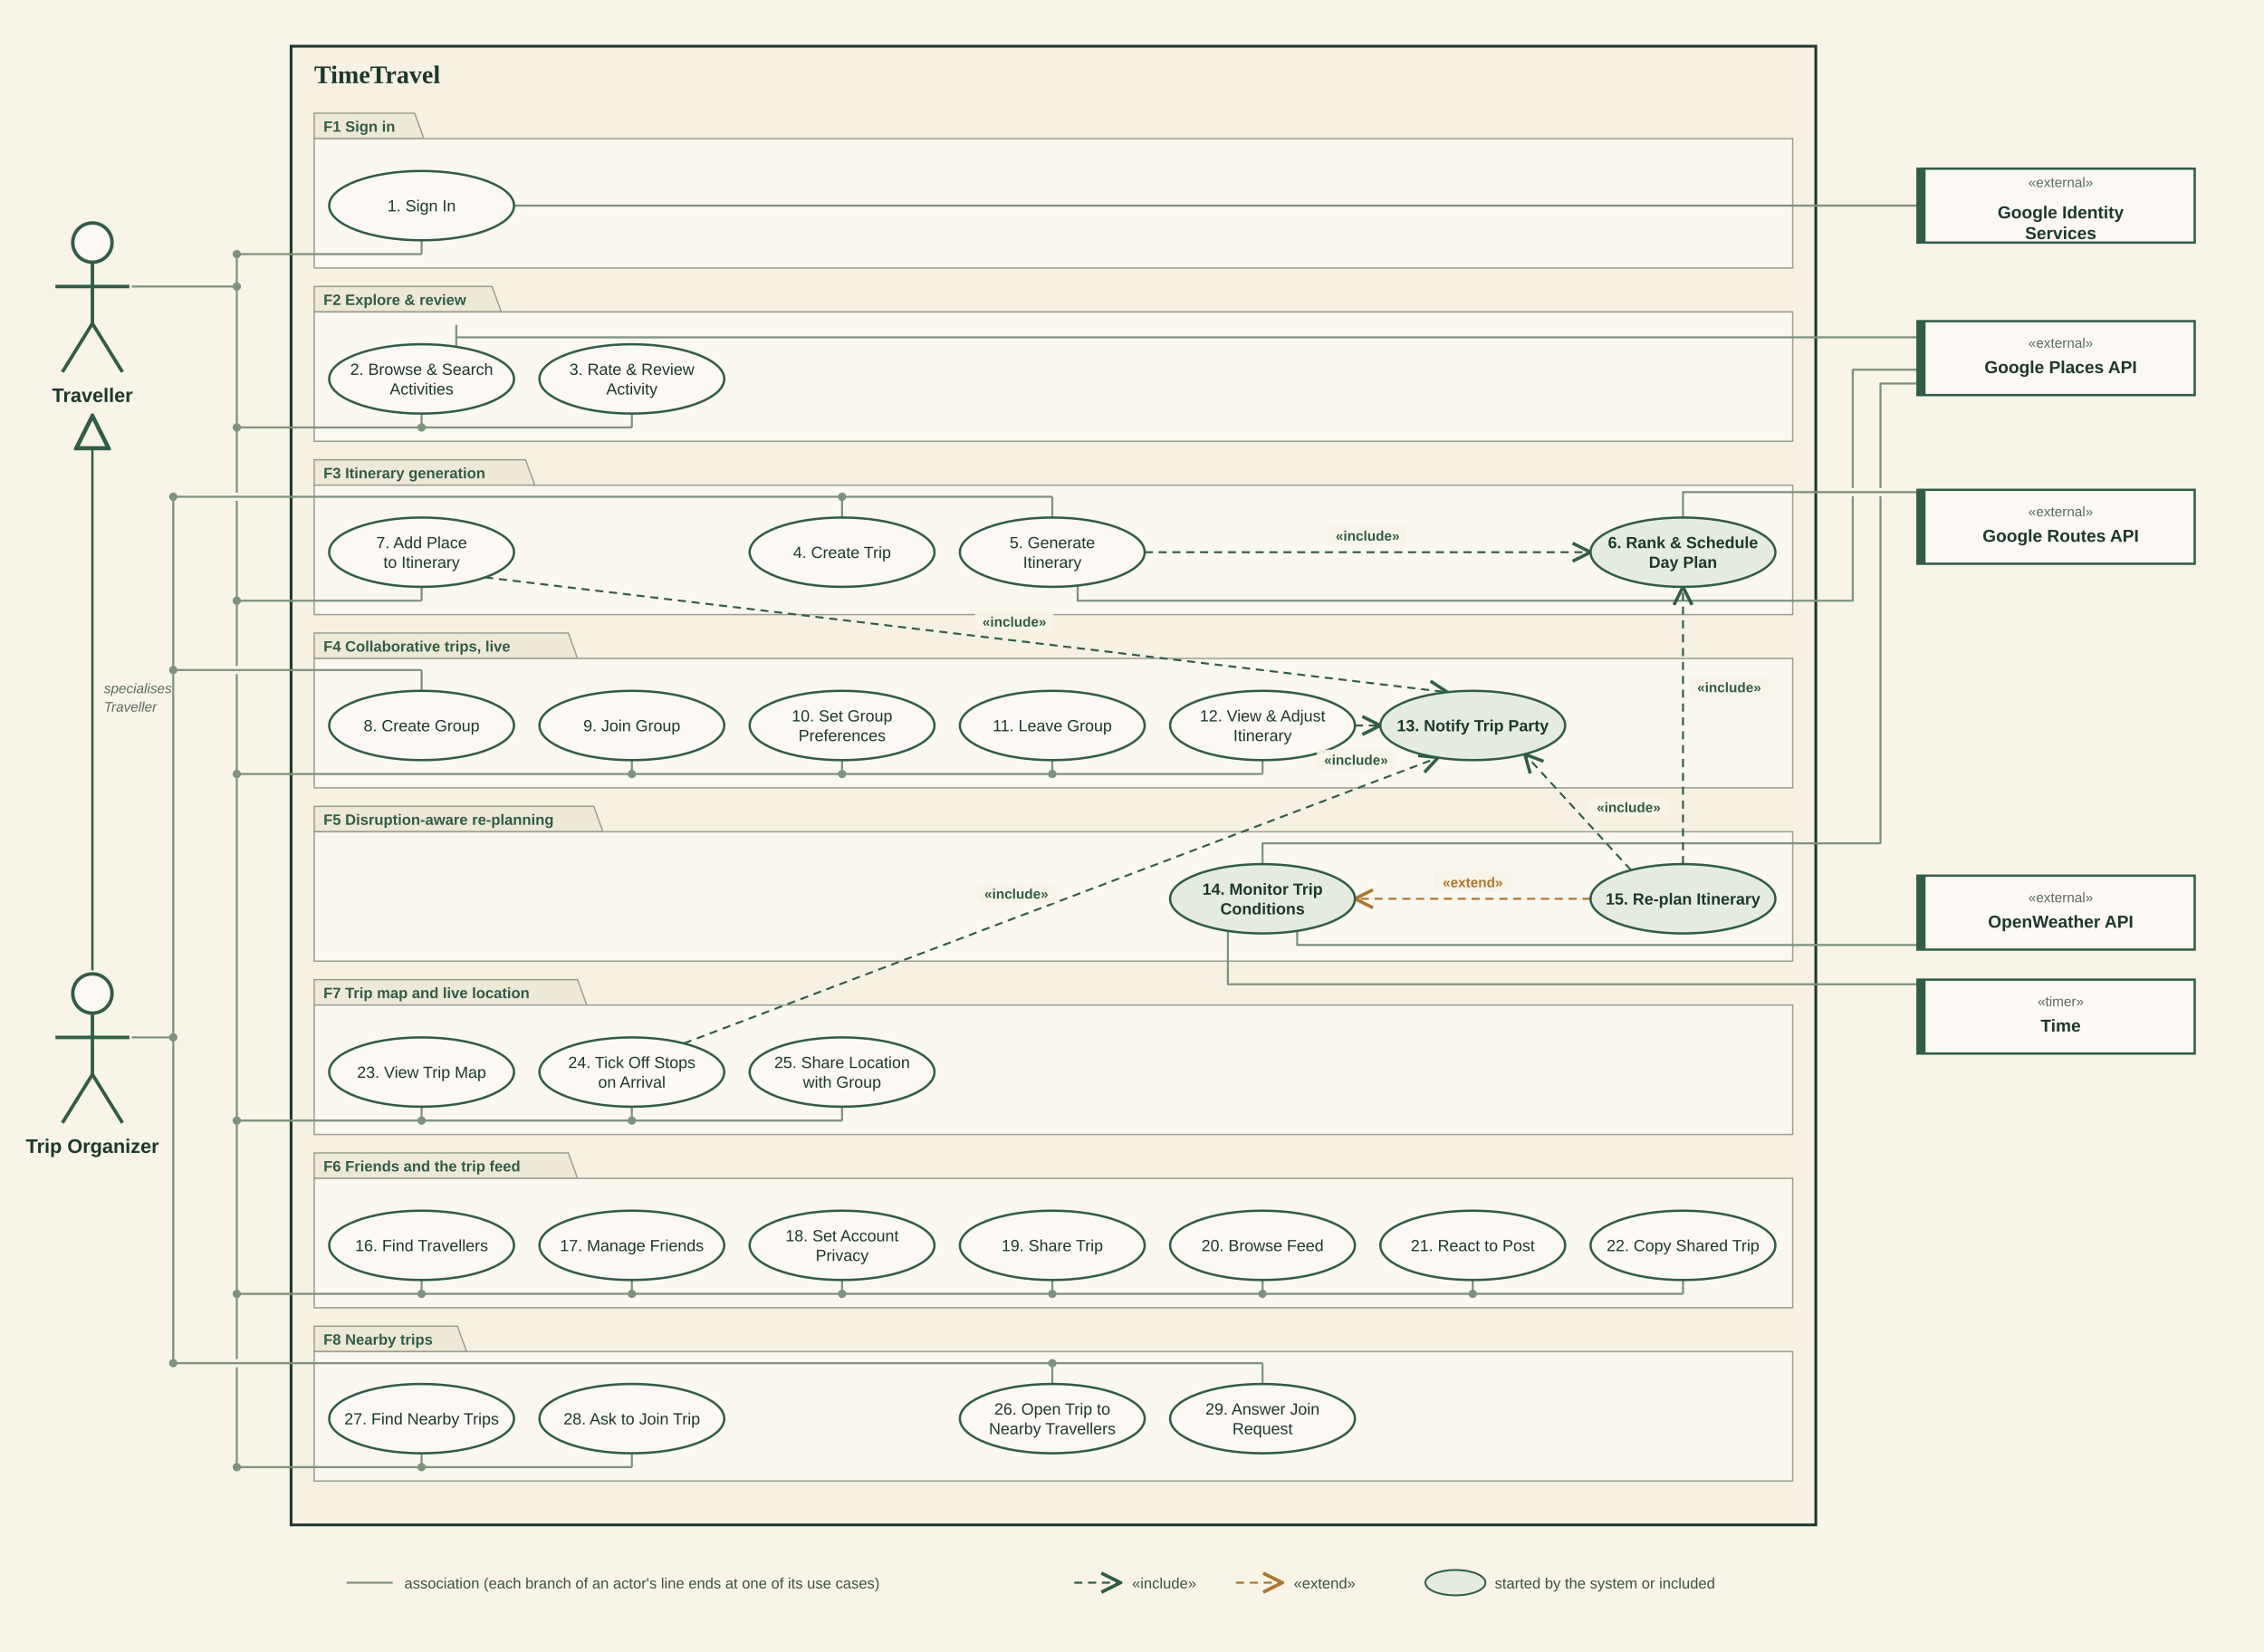
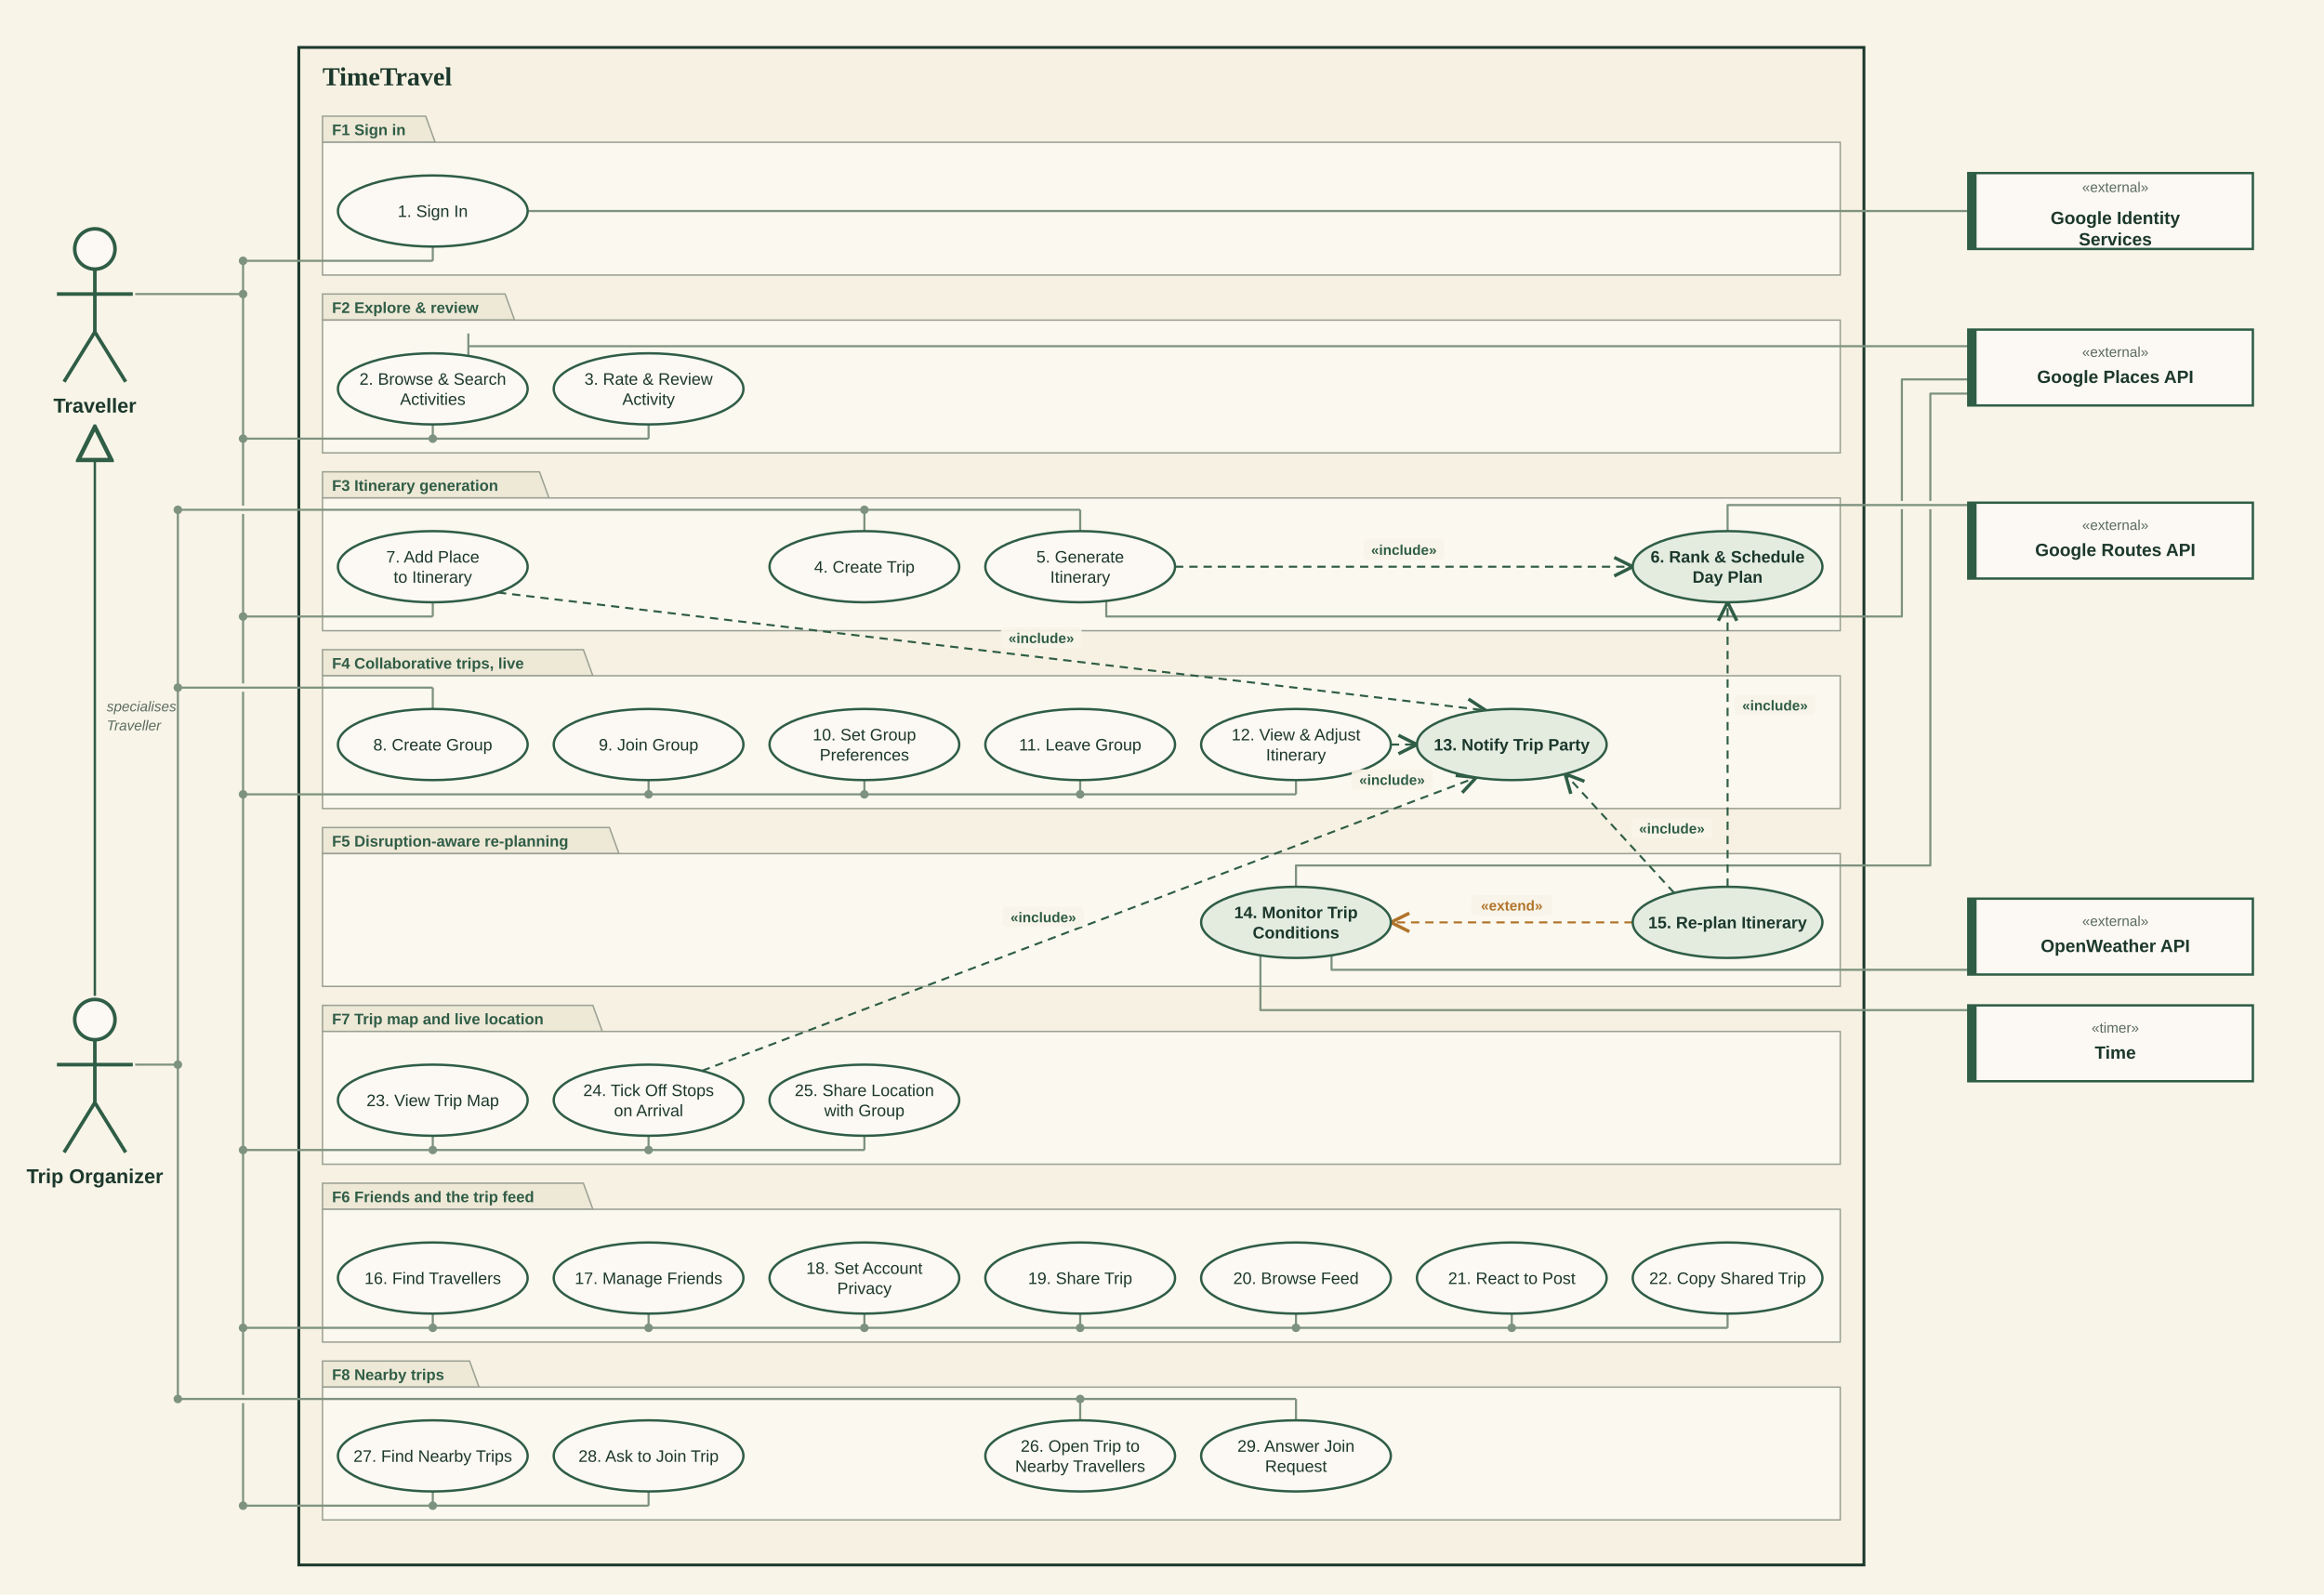
- <svg xmlns="http://www.w3.org/2000/svg" width="1960" height="1430" viewBox="0 0 1960 1430">
+ <svg xmlns="http://www.w3.org/2000/svg" width="1960" height="1345" viewBox="0 0 1960 1345">
  <defs>
    <marker id="open-include" viewBox="0 0 12 12" refX="11" refY="6" markerWidth="11" markerHeight="11" orient="auto-start-reverse">
      <path d="M 1 1 L 11 6 L 1 11" fill="none" stroke="#2F5D46" stroke-width="1.8" />
    </marker>
    <marker id="open-extend" viewBox="0 0 12 12" refX="11" refY="6" markerWidth="11" markerHeight="11" orient="auto-start-reverse">
      <path d="M 1 1 L 11 6 L 1 11" fill="none" stroke="#B0742A" stroke-width="1.8" />
    </marker>
    <marker id="general" viewBox="0 0 16 16" refX="15" refY="8" markerWidth="16" markerHeight="16" orient="auto">
      <path d="M 1 1 L 15 8 L 1 15 Z" fill="#F8F4E8" stroke="#2F5D46" stroke-width="1.8" />
    </marker>
  </defs>
-   <rect width="1960" height="1430" fill="#F8F4E8" />
+   <rect width="1960" height="1345" fill="#F8F4E8" />
  <rect x="252" y="40" width="1320" height="1280" fill="#F6F1E2" stroke="#1C382C" stroke-width="2.4" />
  <text x="272.0" y="72.0" font-family="Georgia, 'Times New Roman', serif" font-size="22" font-weight="bold" font-style="normal" fill="#1C382C" text-anchor="start">TimeTravel</text>
  <path d="M 272 120 L 272 98 L 359 98 L 367 120 Z" fill="#EEE8D6" stroke="#9AA093" stroke-width="1.2" />
  <rect x="272" y="120" width="1280" height="112" fill="#FBF8EF" stroke="#9AA093" stroke-width="1.2" />
  <text x="280.0" y="114.0" font-family="'Segoe UI', 'Helvetica Neue', Arial, sans-serif" font-size="13" font-weight="600" font-style="normal" fill="#2F5D46" text-anchor="start">F1 Sign in</text>
  <path d="M 272 270 L 272 248 L 426 248 L 434 270 Z" fill="#EEE8D6" stroke="#9AA093" stroke-width="1.2" />
  <rect x="272" y="270" width="1280" height="112" fill="#FBF8EF" stroke="#9AA093" stroke-width="1.2" />
  <text x="280.0" y="264.0" font-family="'Segoe UI', 'Helvetica Neue', Arial, sans-serif" font-size="13" font-weight="600" font-style="normal" fill="#2F5D46" text-anchor="start">F2 Explore &amp; review</text>
  <path d="M 272 420 L 272 398 L 455 398 L 463 420 Z" fill="#EEE8D6" stroke="#9AA093" stroke-width="1.2" />
  <rect x="272" y="420" width="1280" height="112" fill="#FBF8EF" stroke="#9AA093" stroke-width="1.2" />
  <text x="280.0" y="414.0" font-family="'Segoe UI', 'Helvetica Neue', Arial, sans-serif" font-size="13" font-weight="600" font-style="normal" fill="#2F5D46" text-anchor="start">F3 Itinerary generation</text>
  <path d="M 272 570 L 272 548 L 492 548 L 500 570 Z" fill="#EEE8D6" stroke="#9AA093" stroke-width="1.2" />
  <rect x="272" y="570" width="1280" height="112" fill="#FBF8EF" stroke="#9AA093" stroke-width="1.2" />
  <text x="280.0" y="564.0" font-family="'Segoe UI', 'Helvetica Neue', Arial, sans-serif" font-size="13" font-weight="600" font-style="normal" fill="#2F5D46" text-anchor="start">F4 Collaborative trips, live</text>
  <path d="M 272 720 L 272 698 L 514 698 L 522 720 Z" fill="#EEE8D6" stroke="#9AA093" stroke-width="1.2" />
  <rect x="272" y="720" width="1280" height="112" fill="#FBF8EF" stroke="#9AA093" stroke-width="1.2" />
  <text x="280.0" y="714.0" font-family="'Segoe UI', 'Helvetica Neue', Arial, sans-serif" font-size="13" font-weight="600" font-style="normal" fill="#2F5D46" text-anchor="start">F5 Disruption-aware re-planning</text>
  <path d="M 272 870 L 272 848 L 500 848 L 508 870 Z" fill="#EEE8D6" stroke="#9AA093" stroke-width="1.2" />
  <rect x="272" y="870" width="1280" height="112" fill="#FBF8EF" stroke="#9AA093" stroke-width="1.2" />
  <text x="280.0" y="864.0" font-family="'Segoe UI', 'Helvetica Neue', Arial, sans-serif" font-size="13" font-weight="600" font-style="normal" fill="#2F5D46" text-anchor="start">F7 Trip map and live location</text>
  <path d="M 272 1020 L 272 998 L 492 998 L 500 1020 Z" fill="#EEE8D6" stroke="#9AA093" stroke-width="1.2" />
  <rect x="272" y="1020" width="1280" height="112" fill="#FBF8EF" stroke="#9AA093" stroke-width="1.2" />
  <text x="280.0" y="1014.0" font-family="'Segoe UI', 'Helvetica Neue', Arial, sans-serif" font-size="13" font-weight="600" font-style="normal" fill="#2F5D46" text-anchor="start">F6 Friends and the trip feed</text>
  <path d="M 272 1170 L 272 1148 L 396 1148 L 404 1170 Z" fill="#EEE8D6" stroke="#9AA093" stroke-width="1.2" />
  <rect x="272" y="1170" width="1280" height="112" fill="#FBF8EF" stroke="#9AA093" stroke-width="1.2" />
  <text x="280.0" y="1164.0" font-family="'Segoe UI', 'Helvetica Neue', Arial, sans-serif" font-size="13" font-weight="600" font-style="normal" fill="#2F5D46" text-anchor="start">F8 Nearby trips</text>
  <path d="M 205.0 220.0 L 205.0 1270.0" fill="none" stroke="#7E937F" stroke-width="1.8" stroke-linejoin="round" />
  <path d="M 205.0 220.0 L 365.0 220.0" fill="none" stroke="#7E937F" stroke-width="1.8" stroke-linejoin="round" />
  <circle cx="205.0" cy="220.0" r="3.6" fill="#7E937F" />
  <path d="M 365.0 220.0 L 365.0 208.0" fill="none" stroke="#7E937F" stroke-width="1.8" stroke-linejoin="round" />
  <path d="M 205.0 370.0 L 547.0 370.0" fill="none" stroke="#7E937F" stroke-width="1.8" stroke-linejoin="round" />
  <circle cx="205.0" cy="370.0" r="3.6" fill="#7E937F" />
  <path d="M 365.0 370.0 L 365.0 358.0" fill="none" stroke="#7E937F" stroke-width="1.8" stroke-linejoin="round" />
  <circle cx="365.0" cy="370.0" r="3.6" fill="#7E937F" />
  <path d="M 547.0 370.0 L 547.0 358.0" fill="none" stroke="#7E937F" stroke-width="1.8" stroke-linejoin="round" />
  <path d="M 205.0 520.0 L 365.0 520.0" fill="none" stroke="#7E937F" stroke-width="1.8" stroke-linejoin="round" />
  <circle cx="205.0" cy="520.0" r="3.6" fill="#7E937F" />
  <path d="M 365.0 520.0 L 365.0 508.0" fill="none" stroke="#7E937F" stroke-width="1.8" stroke-linejoin="round" />
  <path d="M 205.0 670.0 L 1093.0 670.0" fill="none" stroke="#7E937F" stroke-width="1.8" stroke-linejoin="round" />
  <circle cx="205.0" cy="670.0" r="3.6" fill="#7E937F" />
  <path d="M 547.0 670.0 L 547.0 658.0" fill="none" stroke="#7E937F" stroke-width="1.8" stroke-linejoin="round" />
  <circle cx="547.0" cy="670.0" r="3.6" fill="#7E937F" />
  <path d="M 729.0 670.0 L 729.0 658.0" fill="none" stroke="#7E937F" stroke-width="1.8" stroke-linejoin="round" />
  <circle cx="729.0" cy="670.0" r="3.6" fill="#7E937F" />
  <path d="M 911.0 670.0 L 911.0 658.0" fill="none" stroke="#7E937F" stroke-width="1.8" stroke-linejoin="round" />
  <circle cx="911.0" cy="670.0" r="3.6" fill="#7E937F" />
  <path d="M 1093.0 670.0 L 1093.0 658.0" fill="none" stroke="#7E937F" stroke-width="1.8" stroke-linejoin="round" />
  <path d="M 205.0 970.0 L 729.0 970.0" fill="none" stroke="#7E937F" stroke-width="1.8" stroke-linejoin="round" />
  <circle cx="205.0" cy="970.0" r="3.6" fill="#7E937F" />
  <path d="M 365.0 970.0 L 365.0 958.0" fill="none" stroke="#7E937F" stroke-width="1.8" stroke-linejoin="round" />
  <circle cx="365.0" cy="970.0" r="3.6" fill="#7E937F" />
  <path d="M 547.0 970.0 L 547.0 958.0" fill="none" stroke="#7E937F" stroke-width="1.8" stroke-linejoin="round" />
  <circle cx="547.0" cy="970.0" r="3.6" fill="#7E937F" />
  <path d="M 729.0 970.0 L 729.0 958.0" fill="none" stroke="#7E937F" stroke-width="1.8" stroke-linejoin="round" />
  <path d="M 205.0 1120.0 L 1457.0 1120.0" fill="none" stroke="#7E937F" stroke-width="1.8" stroke-linejoin="round" />
  <circle cx="205.0" cy="1120.0" r="3.6" fill="#7E937F" />
  <path d="M 365.0 1120.0 L 365.0 1108.0" fill="none" stroke="#7E937F" stroke-width="1.8" stroke-linejoin="round" />
  <circle cx="365.0" cy="1120.0" r="3.6" fill="#7E937F" />
  <path d="M 547.0 1120.0 L 547.0 1108.0" fill="none" stroke="#7E937F" stroke-width="1.8" stroke-linejoin="round" />
  <circle cx="547.0" cy="1120.0" r="3.6" fill="#7E937F" />
  <path d="M 729.0 1120.0 L 729.0 1108.0" fill="none" stroke="#7E937F" stroke-width="1.8" stroke-linejoin="round" />
  <circle cx="729.0" cy="1120.0" r="3.6" fill="#7E937F" />
  <path d="M 911.0 1120.0 L 911.0 1108.0" fill="none" stroke="#7E937F" stroke-width="1.8" stroke-linejoin="round" />
  <circle cx="911.0" cy="1120.0" r="3.6" fill="#7E937F" />
  <path d="M 1093.0 1120.0 L 1093.0 1108.0" fill="none" stroke="#7E937F" stroke-width="1.8" stroke-linejoin="round" />
  <circle cx="1093.0" cy="1120.0" r="3.6" fill="#7E937F" />
  <path d="M 1275.0 1120.0 L 1275.0 1108.0" fill="none" stroke="#7E937F" stroke-width="1.8" stroke-linejoin="round" />
  <circle cx="1275.0" cy="1120.0" r="3.6" fill="#7E937F" />
  <path d="M 1457.0 1120.0 L 1457.0 1108.0" fill="none" stroke="#7E937F" stroke-width="1.8" stroke-linejoin="round" />
  <path d="M 205.0 1270.0 L 547.0 1270.0" fill="none" stroke="#7E937F" stroke-width="1.8" stroke-linejoin="round" />
  <circle cx="205.0" cy="1270.0" r="3.6" fill="#7E937F" />
  <path d="M 365.0 1270.0 L 365.0 1258.0" fill="none" stroke="#7E937F" stroke-width="1.8" stroke-linejoin="round" />
  <circle cx="365.0" cy="1270.0" r="3.6" fill="#7E937F" />
  <path d="M 547.0 1270.0 L 547.0 1258.0" fill="none" stroke="#7E937F" stroke-width="1.8" stroke-linejoin="round" />
  <path d="M 150.0 430.0 L 150.0 1180.0" fill="none" stroke="#7E937F" stroke-width="1.8" stroke-linejoin="round" />
  <line x1="198" y1="430" x2="212" y2="430" stroke="#F8F4E8" stroke-width="7" />
  <path d="M 150.0 430.0 L 911.0 430.0" fill="none" stroke="#7E937F" stroke-width="1.8" stroke-linejoin="round" />
  <circle cx="150.0" cy="430.0" r="3.6" fill="#7E937F" />
  <path d="M 729.0 430.0 L 729.0 448.0" fill="none" stroke="#7E937F" stroke-width="1.8" stroke-linejoin="round" />
  <circle cx="729.0" cy="430.0" r="3.6" fill="#7E937F" />
  <path d="M 911.0 430.0 L 911.0 448.0" fill="none" stroke="#7E937F" stroke-width="1.8" stroke-linejoin="round" />
  <line x1="198" y1="580" x2="212" y2="580" stroke="#F8F4E8" stroke-width="7" />
  <path d="M 150.0 580.0 L 365.0 580.0" fill="none" stroke="#7E937F" stroke-width="1.8" stroke-linejoin="round" />
  <circle cx="150.0" cy="580.0" r="3.6" fill="#7E937F" />
  <path d="M 365.0 580.0 L 365.0 598.0" fill="none" stroke="#7E937F" stroke-width="1.8" stroke-linejoin="round" />
  <line x1="198" y1="1180" x2="212" y2="1180" stroke="#F8F4E8" stroke-width="7" />
  <path d="M 150.0 1180.0 L 1093.0 1180.0" fill="none" stroke="#7E937F" stroke-width="1.8" stroke-linejoin="round" />
  <circle cx="150.0" cy="1180.0" r="3.6" fill="#7E937F" />
  <path d="M 911.0 1180.0 L 911.0 1198.0" fill="none" stroke="#7E937F" stroke-width="1.8" stroke-linejoin="round" />
  <circle cx="911.0" cy="1180.0" r="3.6" fill="#7E937F" />
  <path d="M 1093.0 1180.0 L 1093.0 1198.0" fill="none" stroke="#7E937F" stroke-width="1.8" stroke-linejoin="round" />
  <circle cx="80" cy="210" r="17" fill="#FCF8F4" stroke="#2F5D46" stroke-width="3" />
  <path d="M 80.0 227.0 L 80.0 280.0" fill="none" stroke="#2F5D46" stroke-width="3" stroke-linejoin="round" />
  <path d="M 48.0 248.0 L 112.0 248.0" fill="none" stroke="#2F5D46" stroke-width="3" stroke-linejoin="round" />
  <path d="M 54.0 322.0 L 80.0 280.0 L 106.0 322.0" fill="none" stroke="#2F5D46" stroke-width="3" stroke-linejoin="round" />
  <text x="80.0" y="348.0" font-family="'Segoe UI', 'Helvetica Neue', Arial, sans-serif" font-size="17" font-weight="bold" font-style="normal" fill="#1C382C" text-anchor="middle">Traveller</text>
  <circle cx="80" cy="860" r="17" fill="#FCF8F4" stroke="#2F5D46" stroke-width="3" />
  <path d="M 80.0 877.0 L 80.0 930.0" fill="none" stroke="#2F5D46" stroke-width="3" stroke-linejoin="round" />
  <path d="M 48.0 898.0 L 112.0 898.0" fill="none" stroke="#2F5D46" stroke-width="3" stroke-linejoin="round" />
  <path d="M 54.0 972.0 L 80.0 930.0 L 106.0 972.0" fill="none" stroke="#2F5D46" stroke-width="3" stroke-linejoin="round" />
  <text x="80.0" y="998.0" font-family="'Segoe UI', 'Helvetica Neue', Arial, sans-serif" font-size="17" font-weight="bold" font-style="normal" fill="#1C382C" text-anchor="middle">Trip Organizer</text>
  <path d="M 114.0 248.0 L 205.0 248.0" fill="none" stroke="#7E937F" stroke-width="1.8" stroke-linejoin="round" />
  <circle cx="205.0" cy="248.0" r="3.6" fill="#7E937F" />
  <path d="M 114.0 898.0 L 150.0 898.0" fill="none" stroke="#7E937F" stroke-width="1.8" stroke-linejoin="round" />
  <circle cx="150.0" cy="898.0" r="3.6" fill="#7E937F" />
  <path d="M 80.0 840.0 L 80.0 360.0" fill="none" stroke="#2F5D46" stroke-width="2" stroke-linejoin="round" marker-end="url(#general)" />
  <text x="90.0" y="600.0" font-family="'Segoe UI', 'Helvetica Neue', Arial, sans-serif" font-size="12" font-weight="normal" font-style="italic" fill="#5A6B5E" text-anchor="start">specialises</text>
  <text x="90.0" y="616.0" font-family="'Segoe UI', 'Helvetica Neue', Arial, sans-serif" font-size="12" font-weight="normal" font-style="italic" fill="#5A6B5E" text-anchor="start">Traveller</text>
  <path d="M 1660.0 320.0 L 1604.0 320.0 L 1604.0 520.0 L 933.0 520.0 L 933.0 506.8" fill="none" stroke="#7E937F" stroke-width="1.8" stroke-linejoin="round" />
  <path d="M 1660.0 332.0 L 1628.0 332.0 L 1628.0 730.0 L 1093.0 730.0 L 1093.0 748.0" fill="none" stroke="#7E937F" stroke-width="1.8" stroke-linejoin="round" />
  <path d="M 1660.0 292.0 L 395.0 292.0 L 395.0 282.0 L 395.0 300.2" fill="none" stroke="#7E937F" stroke-width="1.8" stroke-linejoin="round" />
  <line x1="1597" y1="426" x2="1611" y2="426" stroke="#F8F4E8" stroke-width="7" />
  <line x1="1621" y1="426" x2="1635" y2="426" stroke="#F8F4E8" stroke-width="7" />
  <path d="M 1660.0 426.0 L 1457.0 426.0 L 1457.0 448.0" fill="none" stroke="#7E937F" stroke-width="1.8" stroke-linejoin="round" />
  <path d="M 1660.0 178.0 L 445.0 178.0" fill="none" stroke="#7E937F" stroke-width="1.8" stroke-linejoin="round" />
  <path d="M 1660.0 818.0 L 1123.0 818.0 L 1123.0 805.8" fill="none" stroke="#7E937F" stroke-width="1.8" stroke-linejoin="round" />
  <path d="M 1660.0 852.0 L 1063.0 852.0 L 1063.0 805.8" fill="none" stroke="#7E937F" stroke-width="1.8" stroke-linejoin="round" />
  <rect x="1660" y="146" width="240" height="64" fill="#FCF8F4" stroke="#2F5D46" stroke-width="2" />
  <rect x="1660" y="146" width="7" height="64" fill="#2F5D46" />
  <text x="1784.0" y="162.0" font-family="'Segoe UI', 'Helvetica Neue', Arial, sans-serif" font-size="12" font-weight="normal" font-style="normal" fill="#5A6B5E" text-anchor="middle">«external»</text>
  <text x="1784.0" y="189.0" font-family="'Segoe UI', 'Helvetica Neue', Arial, sans-serif" font-size="15" font-weight="bold" font-style="normal" fill="#1C382C" text-anchor="middle">Google Identity</text>
  <text x="1784.0" y="207.0" font-family="'Segoe UI', 'Helvetica Neue', Arial, sans-serif" font-size="15" font-weight="bold" font-style="normal" fill="#1C382C" text-anchor="middle">Services</text>
  <rect x="1660" y="278" width="240" height="64" fill="#FCF8F4" stroke="#2F5D46" stroke-width="2" />
  <rect x="1660" y="278" width="7" height="64" fill="#2F5D46" />
  <text x="1784.0" y="301.0" font-family="'Segoe UI', 'Helvetica Neue', Arial, sans-serif" font-size="12" font-weight="normal" font-style="normal" fill="#5A6B5E" text-anchor="middle">«external»</text>
  <text x="1784.0" y="323.0" font-family="'Segoe UI', 'Helvetica Neue', Arial, sans-serif" font-size="15" font-weight="bold" font-style="normal" fill="#1C382C" text-anchor="middle">Google Places API</text>
  <rect x="1660" y="424" width="240" height="64" fill="#FCF8F4" stroke="#2F5D46" stroke-width="2" />
  <rect x="1660" y="424" width="7" height="64" fill="#2F5D46" />
  <text x="1784.0" y="447.0" font-family="'Segoe UI', 'Helvetica Neue', Arial, sans-serif" font-size="12" font-weight="normal" font-style="normal" fill="#5A6B5E" text-anchor="middle">«external»</text>
  <text x="1784.0" y="469.0" font-family="'Segoe UI', 'Helvetica Neue', Arial, sans-serif" font-size="15" font-weight="bold" font-style="normal" fill="#1C382C" text-anchor="middle">Google Routes API</text>
  <rect x="1660" y="758" width="240" height="64" fill="#FCF8F4" stroke="#2F5D46" stroke-width="2" />
  <rect x="1660" y="758" width="7" height="64" fill="#2F5D46" />
  <text x="1784.0" y="781.0" font-family="'Segoe UI', 'Helvetica Neue', Arial, sans-serif" font-size="12" font-weight="normal" font-style="normal" fill="#5A6B5E" text-anchor="middle">«external»</text>
  <text x="1784.0" y="803.0" font-family="'Segoe UI', 'Helvetica Neue', Arial, sans-serif" font-size="15" font-weight="bold" font-style="normal" fill="#1C382C" text-anchor="middle">OpenWeather API</text>
  <rect x="1660" y="848" width="240" height="64" fill="#FCF8F4" stroke="#2F5D46" stroke-width="2" />
  <rect x="1660" y="848" width="7" height="64" fill="#2F5D46" />
  <text x="1784.0" y="871.0" font-family="'Segoe UI', 'Helvetica Neue', Arial, sans-serif" font-size="12" font-weight="normal" font-style="normal" fill="#5A6B5E" text-anchor="middle">«timer»</text>
  <text x="1784.0" y="893.0" font-family="'Segoe UI', 'Helvetica Neue', Arial, sans-serif" font-size="15" font-weight="bold" font-style="normal" fill="#1C382C" text-anchor="middle">Time</text>
  <path d="M 991.0 478.0 L 1377.0 478.0" fill="none" stroke="#2F5D46" stroke-width="1.7" stroke-linejoin="round" stroke-dasharray="7 5" marker-end="url(#open-include)" />
  <path d="M 1457.0 748.0 L 1457.0 508.0" fill="none" stroke="#2F5D46" stroke-width="1.7" stroke-linejoin="round" stroke-dasharray="7 5" marker-end="url(#open-include)" />
  <path d="M 420.0 499.8 L 1253.0 599.2" fill="none" stroke="#2F5D46" stroke-width="1.7" stroke-linejoin="round" stroke-dasharray="7 5" marker-end="url(#open-include)" />
  <path d="M 1173.0 628.0 L 1195.0 628.0" fill="none" stroke="#2F5D46" stroke-width="1.7" stroke-linejoin="round" stroke-dasharray="7 5" marker-end="url(#open-include)" />
  <path d="M 1412.0 753.2 L 1320.0 652.8" fill="none" stroke="#2F5D46" stroke-width="1.7" stroke-linejoin="round" stroke-dasharray="7 5" marker-end="url(#open-include)" />
  <path d="M 592.0 903.2 L 1245.0 655.8" fill="none" stroke="#2F5D46" stroke-width="1.7" stroke-linejoin="round" stroke-dasharray="7 5" marker-end="url(#open-include)" />
  <path d="M 1377.0 778.0 L 1173.0 778.0" fill="none" stroke="#B0742A" stroke-width="1.7" stroke-linejoin="round" stroke-dasharray="7 5" marker-end="url(#open-extend)" />
  <ellipse cx="365" cy="178" rx="80" ry="30" fill="#FCF8F4" stroke="#2F5D46" stroke-width="2" />
  <text x="365.0" y="183.0" font-family="'Segoe UI', 'Helvetica Neue', Arial, sans-serif" font-size="14" font-weight="normal" font-style="normal" fill="#1C382C" text-anchor="middle">1. Sign In</text>
  <ellipse cx="365" cy="328" rx="80" ry="30" fill="#FCF8F4" stroke="#2F5D46" stroke-width="2" />
  <text x="365.0" y="324.5" font-family="'Segoe UI', 'Helvetica Neue', Arial, sans-serif" font-size="14" font-weight="normal" font-style="normal" fill="#1C382C" text-anchor="middle">2. Browse &amp; Search</text>
  <text x="365.0" y="341.5" font-family="'Segoe UI', 'Helvetica Neue', Arial, sans-serif" font-size="14" font-weight="normal" font-style="normal" fill="#1C382C" text-anchor="middle">Activities</text>
  <ellipse cx="547" cy="328" rx="80" ry="30" fill="#FCF8F4" stroke="#2F5D46" stroke-width="2" />
  <text x="547.0" y="324.5" font-family="'Segoe UI', 'Helvetica Neue', Arial, sans-serif" font-size="14" font-weight="normal" font-style="normal" fill="#1C382C" text-anchor="middle">3. Rate &amp; Review</text>
  <text x="547.0" y="341.5" font-family="'Segoe UI', 'Helvetica Neue', Arial, sans-serif" font-size="14" font-weight="normal" font-style="normal" fill="#1C382C" text-anchor="middle">Activity</text>
  <ellipse cx="365" cy="478" rx="80" ry="30" fill="#FCF8F4" stroke="#2F5D46" stroke-width="2" />
  <text x="365.0" y="474.5" font-family="'Segoe UI', 'Helvetica Neue', Arial, sans-serif" font-size="14" font-weight="normal" font-style="normal" fill="#1C382C" text-anchor="middle">7. Add Place</text>
  <text x="365.0" y="491.5" font-family="'Segoe UI', 'Helvetica Neue', Arial, sans-serif" font-size="14" font-weight="normal" font-style="normal" fill="#1C382C" text-anchor="middle">to Itinerary</text>
  <ellipse cx="729" cy="478" rx="80" ry="30" fill="#FCF8F4" stroke="#2F5D46" stroke-width="2" />
  <text x="729.0" y="483.0" font-family="'Segoe UI', 'Helvetica Neue', Arial, sans-serif" font-size="14" font-weight="normal" font-style="normal" fill="#1C382C" text-anchor="middle">4. Create Trip</text>
  <ellipse cx="911" cy="478" rx="80" ry="30" fill="#FCF8F4" stroke="#2F5D46" stroke-width="2" />
  <text x="911.0" y="474.5" font-family="'Segoe UI', 'Helvetica Neue', Arial, sans-serif" font-size="14" font-weight="normal" font-style="normal" fill="#1C382C" text-anchor="middle">5. Generate</text>
  <text x="911.0" y="491.5" font-family="'Segoe UI', 'Helvetica Neue', Arial, sans-serif" font-size="14" font-weight="normal" font-style="normal" fill="#1C382C" text-anchor="middle">Itinerary</text>
  <ellipse cx="1457" cy="478" rx="80" ry="30" fill="#E4ECE0" stroke="#2F5D46" stroke-width="2" />
  <text x="1457.0" y="474.5" font-family="'Segoe UI', 'Helvetica Neue', Arial, sans-serif" font-size="14" font-weight="600" font-style="normal" fill="#1C382C" text-anchor="middle">6. Rank &amp; Schedule</text>
  <text x="1457.0" y="491.5" font-family="'Segoe UI', 'Helvetica Neue', Arial, sans-serif" font-size="14" font-weight="600" font-style="normal" fill="#1C382C" text-anchor="middle">Day Plan</text>
  <ellipse cx="365" cy="628" rx="80" ry="30" fill="#FCF8F4" stroke="#2F5D46" stroke-width="2" />
  <text x="365.0" y="633.0" font-family="'Segoe UI', 'Helvetica Neue', Arial, sans-serif" font-size="14" font-weight="normal" font-style="normal" fill="#1C382C" text-anchor="middle">8. Create Group</text>
  <ellipse cx="547" cy="628" rx="80" ry="30" fill="#FCF8F4" stroke="#2F5D46" stroke-width="2" />
  <text x="547.0" y="633.0" font-family="'Segoe UI', 'Helvetica Neue', Arial, sans-serif" font-size="14" font-weight="normal" font-style="normal" fill="#1C382C" text-anchor="middle">9. Join Group</text>
  <ellipse cx="729" cy="628" rx="80" ry="30" fill="#FCF8F4" stroke="#2F5D46" stroke-width="2" />
  <text x="729.0" y="624.5" font-family="'Segoe UI', 'Helvetica Neue', Arial, sans-serif" font-size="14" font-weight="normal" font-style="normal" fill="#1C382C" text-anchor="middle">10. Set Group</text>
  <text x="729.0" y="641.5" font-family="'Segoe UI', 'Helvetica Neue', Arial, sans-serif" font-size="14" font-weight="normal" font-style="normal" fill="#1C382C" text-anchor="middle">Preferences</text>
  <ellipse cx="911" cy="628" rx="80" ry="30" fill="#FCF8F4" stroke="#2F5D46" stroke-width="2" />
  <text x="911.0" y="633.0" font-family="'Segoe UI', 'Helvetica Neue', Arial, sans-serif" font-size="14" font-weight="normal" font-style="normal" fill="#1C382C" text-anchor="middle">11. Leave Group</text>
  <ellipse cx="1093" cy="628" rx="80" ry="30" fill="#FCF8F4" stroke="#2F5D46" stroke-width="2" />
  <text x="1093.0" y="624.5" font-family="'Segoe UI', 'Helvetica Neue', Arial, sans-serif" font-size="14" font-weight="normal" font-style="normal" fill="#1C382C" text-anchor="middle">12. View &amp; Adjust</text>
  <text x="1093.0" y="641.5" font-family="'Segoe UI', 'Helvetica Neue', Arial, sans-serif" font-size="14" font-weight="normal" font-style="normal" fill="#1C382C" text-anchor="middle">Itinerary</text>
  <ellipse cx="1275" cy="628" rx="80" ry="30" fill="#E4ECE0" stroke="#2F5D46" stroke-width="2" />
  <text x="1275.0" y="633.0" font-family="'Segoe UI', 'Helvetica Neue', Arial, sans-serif" font-size="14" font-weight="600" font-style="normal" fill="#1C382C" text-anchor="middle">13. Notify Trip Party</text>
  <ellipse cx="1093" cy="778" rx="80" ry="30" fill="#E4ECE0" stroke="#2F5D46" stroke-width="2" />
  <text x="1093.0" y="774.5" font-family="'Segoe UI', 'Helvetica Neue', Arial, sans-serif" font-size="14" font-weight="600" font-style="normal" fill="#1C382C" text-anchor="middle">14. Monitor Trip</text>
  <text x="1093.0" y="791.5" font-family="'Segoe UI', 'Helvetica Neue', Arial, sans-serif" font-size="14" font-weight="600" font-style="normal" fill="#1C382C" text-anchor="middle">Conditions</text>
  <ellipse cx="1457" cy="778" rx="80" ry="30" fill="#E4ECE0" stroke="#2F5D46" stroke-width="2" />
  <text x="1457.0" y="783.0" font-family="'Segoe UI', 'Helvetica Neue', Arial, sans-serif" font-size="14" font-weight="600" font-style="normal" fill="#1C382C" text-anchor="middle">15. Re-plan Itinerary</text>
  <ellipse cx="365" cy="928" rx="80" ry="30" fill="#FCF8F4" stroke="#2F5D46" stroke-width="2" />
  <text x="365.0" y="933.0" font-family="'Segoe UI', 'Helvetica Neue', Arial, sans-serif" font-size="14" font-weight="normal" font-style="normal" fill="#1C382C" text-anchor="middle">23. View Trip Map</text>
  <ellipse cx="547" cy="928" rx="80" ry="30" fill="#FCF8F4" stroke="#2F5D46" stroke-width="2" />
  <text x="547.0" y="924.5" font-family="'Segoe UI', 'Helvetica Neue', Arial, sans-serif" font-size="14" font-weight="normal" font-style="normal" fill="#1C382C" text-anchor="middle">24. Tick Off Stops</text>
  <text x="547.0" y="941.5" font-family="'Segoe UI', 'Helvetica Neue', Arial, sans-serif" font-size="14" font-weight="normal" font-style="normal" fill="#1C382C" text-anchor="middle">on Arrival</text>
  <ellipse cx="729" cy="928" rx="80" ry="30" fill="#FCF8F4" stroke="#2F5D46" stroke-width="2" />
  <text x="729.0" y="924.5" font-family="'Segoe UI', 'Helvetica Neue', Arial, sans-serif" font-size="14" font-weight="normal" font-style="normal" fill="#1C382C" text-anchor="middle">25. Share Location</text>
  <text x="729.0" y="941.5" font-family="'Segoe UI', 'Helvetica Neue', Arial, sans-serif" font-size="14" font-weight="normal" font-style="normal" fill="#1C382C" text-anchor="middle">with Group</text>
  <ellipse cx="365" cy="1078" rx="80" ry="30" fill="#FCF8F4" stroke="#2F5D46" stroke-width="2" />
  <text x="365.0" y="1083.0" font-family="'Segoe UI', 'Helvetica Neue', Arial, sans-serif" font-size="14" font-weight="normal" font-style="normal" fill="#1C382C" text-anchor="middle">16. Find Travellers</text>
  <ellipse cx="547" cy="1078" rx="80" ry="30" fill="#FCF8F4" stroke="#2F5D46" stroke-width="2" />
  <text x="547.0" y="1083.0" font-family="'Segoe UI', 'Helvetica Neue', Arial, sans-serif" font-size="14" font-weight="normal" font-style="normal" fill="#1C382C" text-anchor="middle">17. Manage Friends</text>
  <ellipse cx="729" cy="1078" rx="80" ry="30" fill="#FCF8F4" stroke="#2F5D46" stroke-width="2" />
  <text x="729.0" y="1074.5" font-family="'Segoe UI', 'Helvetica Neue', Arial, sans-serif" font-size="14" font-weight="normal" font-style="normal" fill="#1C382C" text-anchor="middle">18. Set Account</text>
  <text x="729.0" y="1091.5" font-family="'Segoe UI', 'Helvetica Neue', Arial, sans-serif" font-size="14" font-weight="normal" font-style="normal" fill="#1C382C" text-anchor="middle">Privacy</text>
  <ellipse cx="911" cy="1078" rx="80" ry="30" fill="#FCF8F4" stroke="#2F5D46" stroke-width="2" />
  <text x="911.0" y="1083.0" font-family="'Segoe UI', 'Helvetica Neue', Arial, sans-serif" font-size="14" font-weight="normal" font-style="normal" fill="#1C382C" text-anchor="middle">19. Share Trip</text>
  <ellipse cx="1093" cy="1078" rx="80" ry="30" fill="#FCF8F4" stroke="#2F5D46" stroke-width="2" />
  <text x="1093.0" y="1083.0" font-family="'Segoe UI', 'Helvetica Neue', Arial, sans-serif" font-size="14" font-weight="normal" font-style="normal" fill="#1C382C" text-anchor="middle">20. Browse Feed</text>
  <ellipse cx="1275" cy="1078" rx="80" ry="30" fill="#FCF8F4" stroke="#2F5D46" stroke-width="2" />
  <text x="1275.0" y="1083.0" font-family="'Segoe UI', 'Helvetica Neue', Arial, sans-serif" font-size="14" font-weight="normal" font-style="normal" fill="#1C382C" text-anchor="middle">21. React to Post</text>
  <ellipse cx="1457" cy="1078" rx="80" ry="30" fill="#FCF8F4" stroke="#2F5D46" stroke-width="2" />
  <text x="1457.0" y="1083.0" font-family="'Segoe UI', 'Helvetica Neue', Arial, sans-serif" font-size="14" font-weight="normal" font-style="normal" fill="#1C382C" text-anchor="middle">22. Copy Shared Trip</text>
  <ellipse cx="365" cy="1228" rx="80" ry="30" fill="#FCF8F4" stroke="#2F5D46" stroke-width="2" />
  <text x="365.0" y="1233.0" font-family="'Segoe UI', 'Helvetica Neue', Arial, sans-serif" font-size="14" font-weight="normal" font-style="normal" fill="#1C382C" text-anchor="middle">27. Find Nearby Trips</text>
  <ellipse cx="547" cy="1228" rx="80" ry="30" fill="#FCF8F4" stroke="#2F5D46" stroke-width="2" />
  <text x="547.0" y="1233.0" font-family="'Segoe UI', 'Helvetica Neue', Arial, sans-serif" font-size="14" font-weight="normal" font-style="normal" fill="#1C382C" text-anchor="middle">28. Ask to Join Trip</text>
  <ellipse cx="911" cy="1228" rx="80" ry="30" fill="#FCF8F4" stroke="#2F5D46" stroke-width="2" />
  <text x="911.0" y="1224.5" font-family="'Segoe UI', 'Helvetica Neue', Arial, sans-serif" font-size="14" font-weight="normal" font-style="normal" fill="#1C382C" text-anchor="middle">26. Open Trip to</text>
  <text x="911.0" y="1241.5" font-family="'Segoe UI', 'Helvetica Neue', Arial, sans-serif" font-size="14" font-weight="normal" font-style="normal" fill="#1C382C" text-anchor="middle">Nearby Travellers</text>
  <ellipse cx="1093" cy="1228" rx="80" ry="30" fill="#FCF8F4" stroke="#2F5D46" stroke-width="2" />
  <text x="1093.0" y="1224.5" font-family="'Segoe UI', 'Helvetica Neue', Arial, sans-serif" font-size="14" font-weight="normal" font-style="normal" fill="#1C382C" text-anchor="middle">29. Answer Join</text>
  <text x="1093.0" y="1241.5" font-family="'Segoe UI', 'Helvetica Neue', Arial, sans-serif" font-size="14" font-weight="normal" font-style="normal" fill="#1C382C" text-anchor="middle">Request</text>
  <rect x="1150.0" y="455.0" width="68" height="17" rx="3" fill="#F8F4E8" opacity="0.92" />
  <text x="1184.0" y="468.0" font-family="'Segoe UI', 'Helvetica Neue', Arial, sans-serif" font-size="12" font-weight="600" font-style="normal" fill="#2F5D46" text-anchor="middle">«include»</text>
  <rect x="1463.0" y="586.2" width="68" height="17" rx="3" fill="#F8F4E8" opacity="0.92" />
  <text x="1497.0" y="599.2" font-family="'Segoe UI', 'Helvetica Neue', Arial, sans-serif" font-size="12" font-weight="600" font-style="normal" fill="#2F5D46" text-anchor="middle">«include»</text>
  <rect x="844.15" y="529.44" width="68" height="17" rx="3" fill="#F8F4E8" opacity="0.92" />
  <text x="878.2" y="542.4" font-family="'Segoe UI', 'Helvetica Neue', Arial, sans-serif" font-size="12" font-weight="600" font-style="normal" fill="#2F5D46" text-anchor="middle">«include»</text>
  <rect x="1140.0" y="649.0" width="68" height="17" rx="3" fill="#F8F4E8" opacity="0.92" />
  <text x="1174.0" y="662.0" font-family="'Segoe UI', 'Helvetica Neue', Arial, sans-serif" font-size="12" font-weight="600" font-style="normal" fill="#2F5D46" text-anchor="middle">«include»</text>
  <rect x="1376.0" y="690.0" width="68" height="17" rx="3" fill="#F8F4E8" opacity="0.92" />
  <text x="1410.0" y="703.0" font-family="'Segoe UI', 'Helvetica Neue', Arial, sans-serif" font-size="12" font-weight="600" font-style="normal" fill="#2F5D46" text-anchor="middle">«include»</text>
  <rect x="845.85" y="764.873" width="68" height="17" rx="3" fill="#F8F4E8" opacity="0.92" />
  <text x="879.9" y="777.9" font-family="'Segoe UI', 'Helvetica Neue', Arial, sans-serif" font-size="12" font-weight="600" font-style="normal" fill="#2F5D46" text-anchor="middle">«include»</text>
  <rect x="1241.0" y="755.0" width="68" height="17" rx="3" fill="#F8F4E8" opacity="0.92" />
  <text x="1275.0" y="768.0" font-family="'Segoe UI', 'Helvetica Neue', Arial, sans-serif" font-size="12" font-weight="600" font-style="normal" fill="#B0742A" text-anchor="middle">«extend»</text>
-   <path d="M 300.0 1370.0 L 340.0 1370.0" fill="none" stroke="#7E937F" stroke-width="1.8" stroke-linejoin="round" />
-   <text x="350.0" y="1375.0" font-family="'Segoe UI', 'Helvetica Neue', Arial, sans-serif" font-size="13" font-weight="normal" font-style="normal" fill="#3F4F45" text-anchor="start">association (each branch of an actor's line ends at one of its use cases)</text>
-   <path d="M 930.0 1370.0 L 970.0 1370.0" fill="none" stroke="#2F5D46" stroke-width="1.8" stroke-linejoin="round" stroke-dasharray="7 5" marker-end="url(#open-include)" />
-   <text x="980.0" y="1375.0" font-family="'Segoe UI', 'Helvetica Neue', Arial, sans-serif" font-size="13" font-weight="normal" font-style="normal" fill="#3F4F45" text-anchor="start">«include»</text>
-   <path d="M 1070.0 1370.0 L 1110.0 1370.0" fill="none" stroke="#B0742A" stroke-width="1.8" stroke-linejoin="round" stroke-dasharray="7 5" marker-end="url(#open-extend)" />
-   <text x="1120.0" y="1375.0" font-family="'Segoe UI', 'Helvetica Neue', Arial, sans-serif" font-size="13" font-weight="normal" font-style="normal" fill="#3F4F45" text-anchor="start">«extend»</text>
-   <ellipse cx="1260" cy="1370" rx="26" ry="11" fill="#E4ECE0" stroke="#2F5D46" stroke-width="1.6" />
-   <text x="1294.0" y="1375.0" font-family="'Segoe UI', 'Helvetica Neue', Arial, sans-serif" font-size="13" font-weight="normal" font-style="normal" fill="#3F4F45" text-anchor="start">started by the system or included</text>
</svg>
